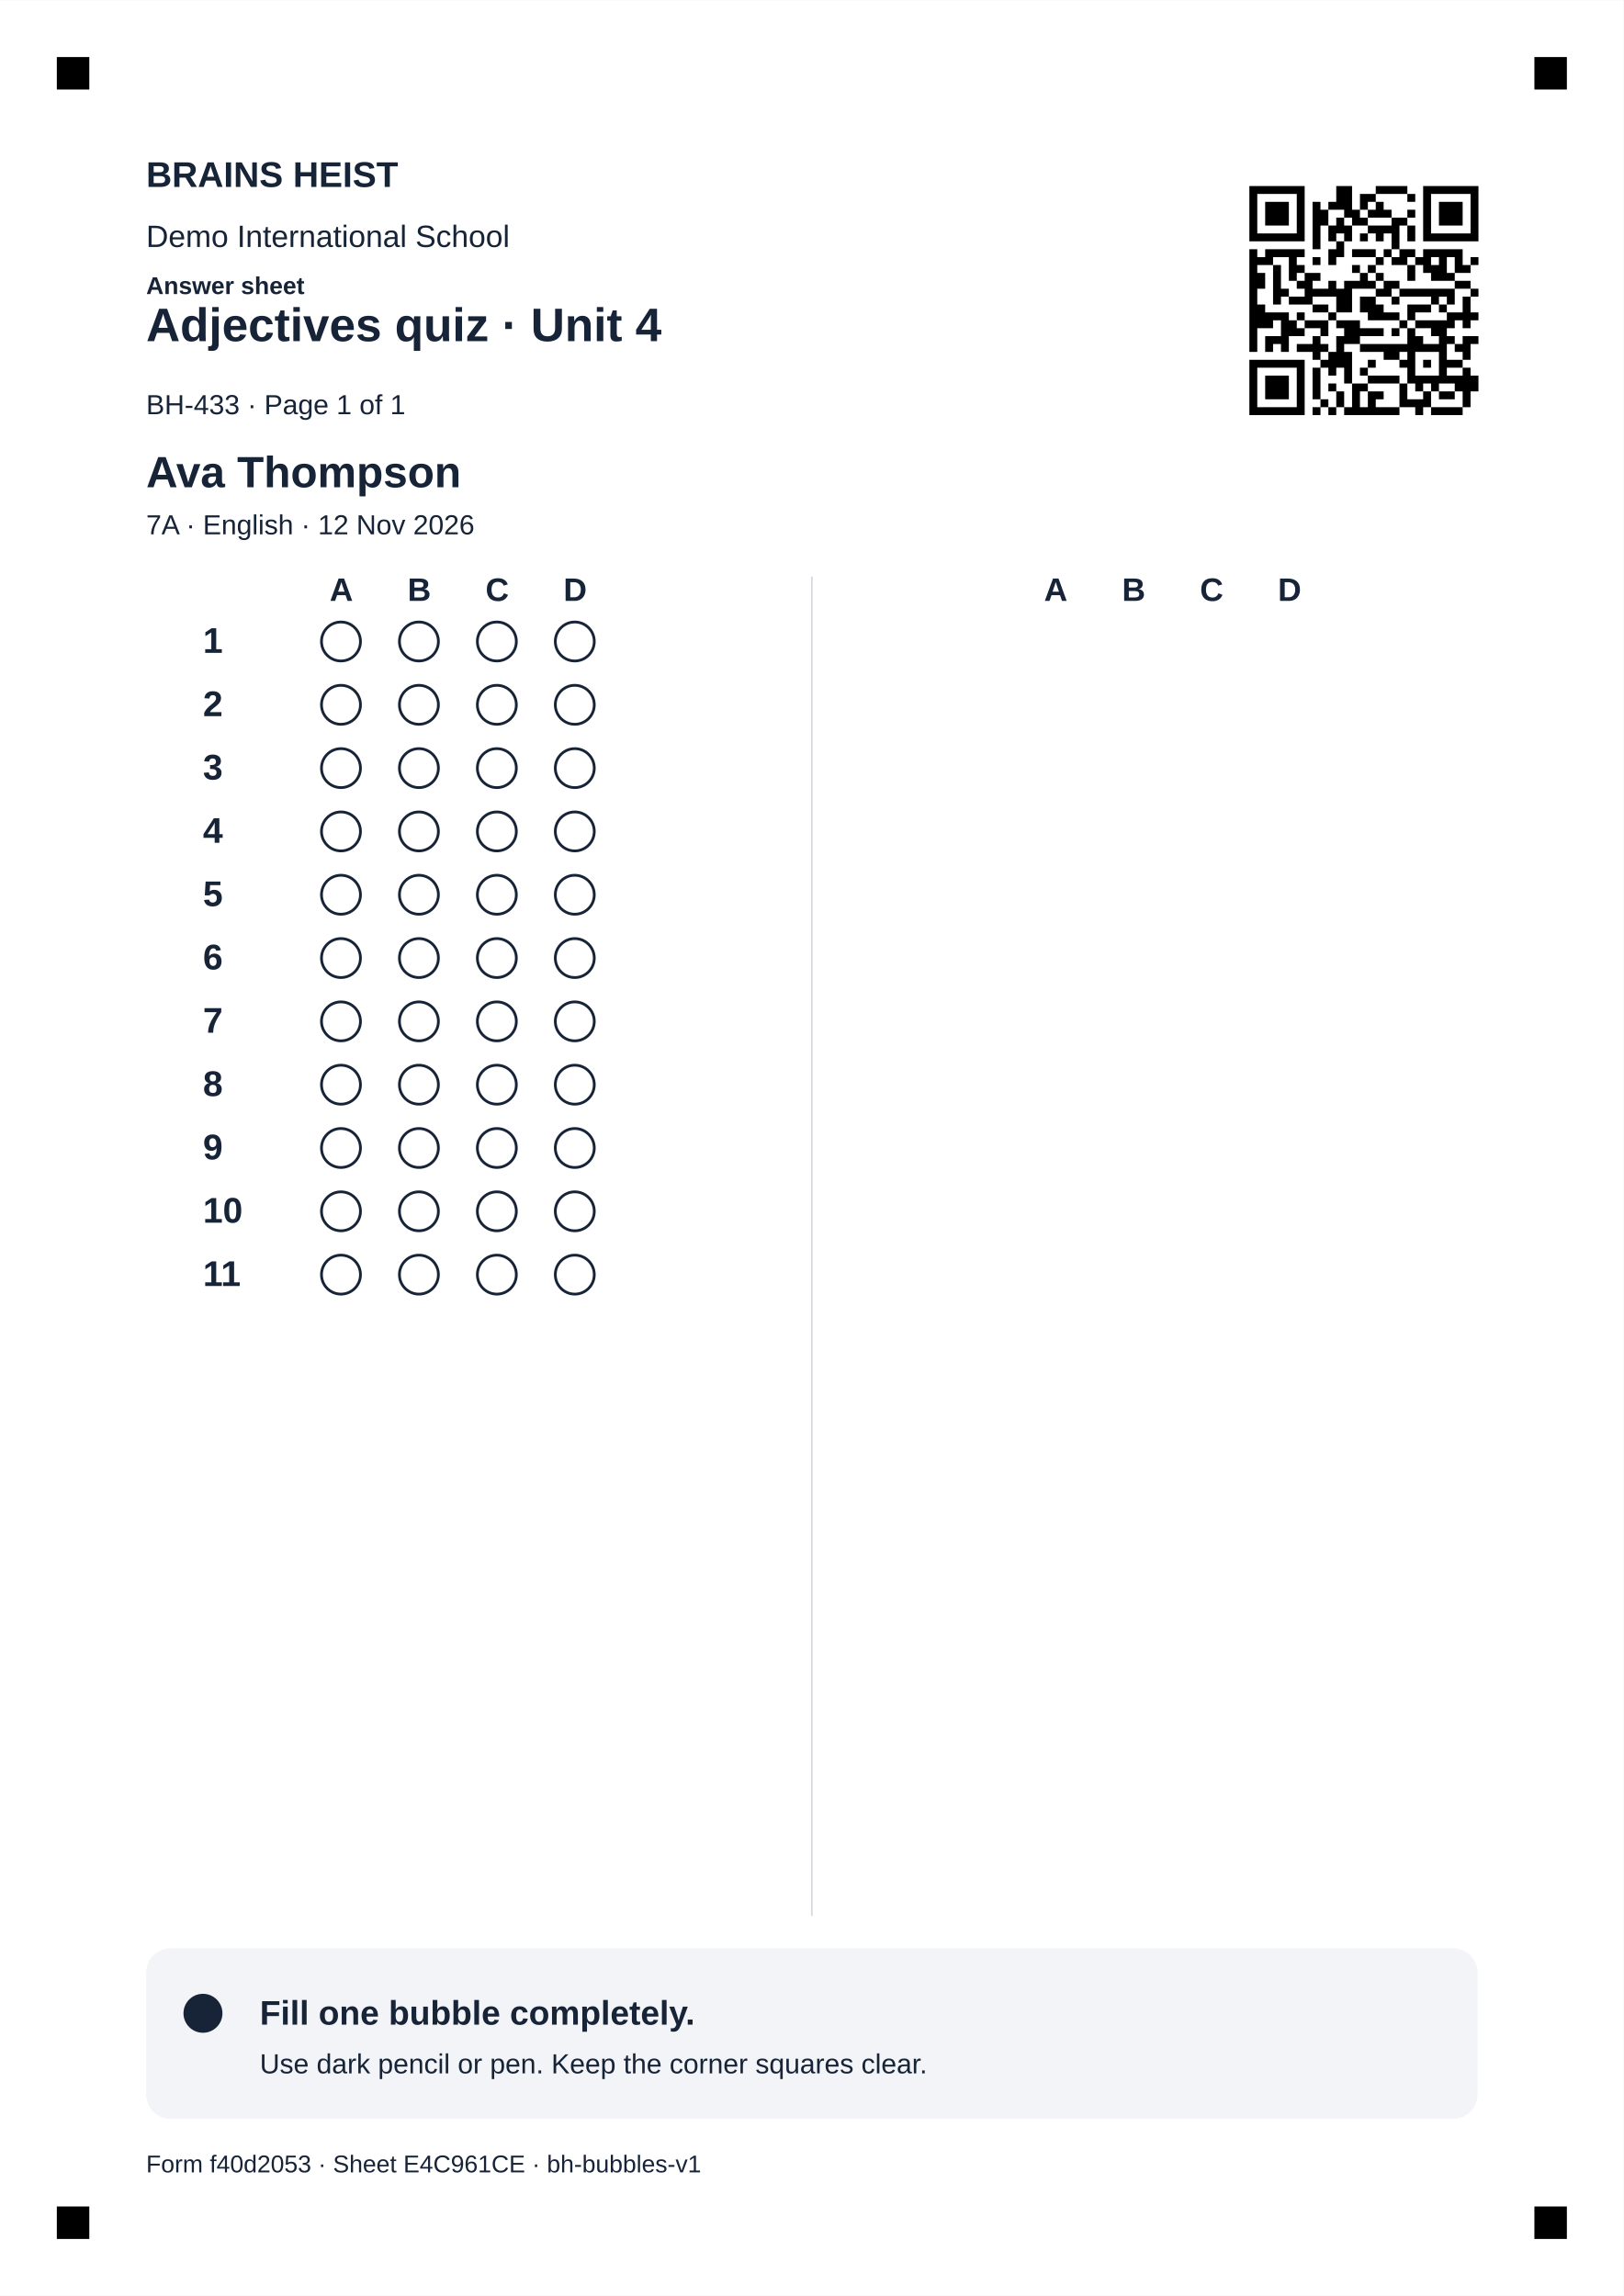
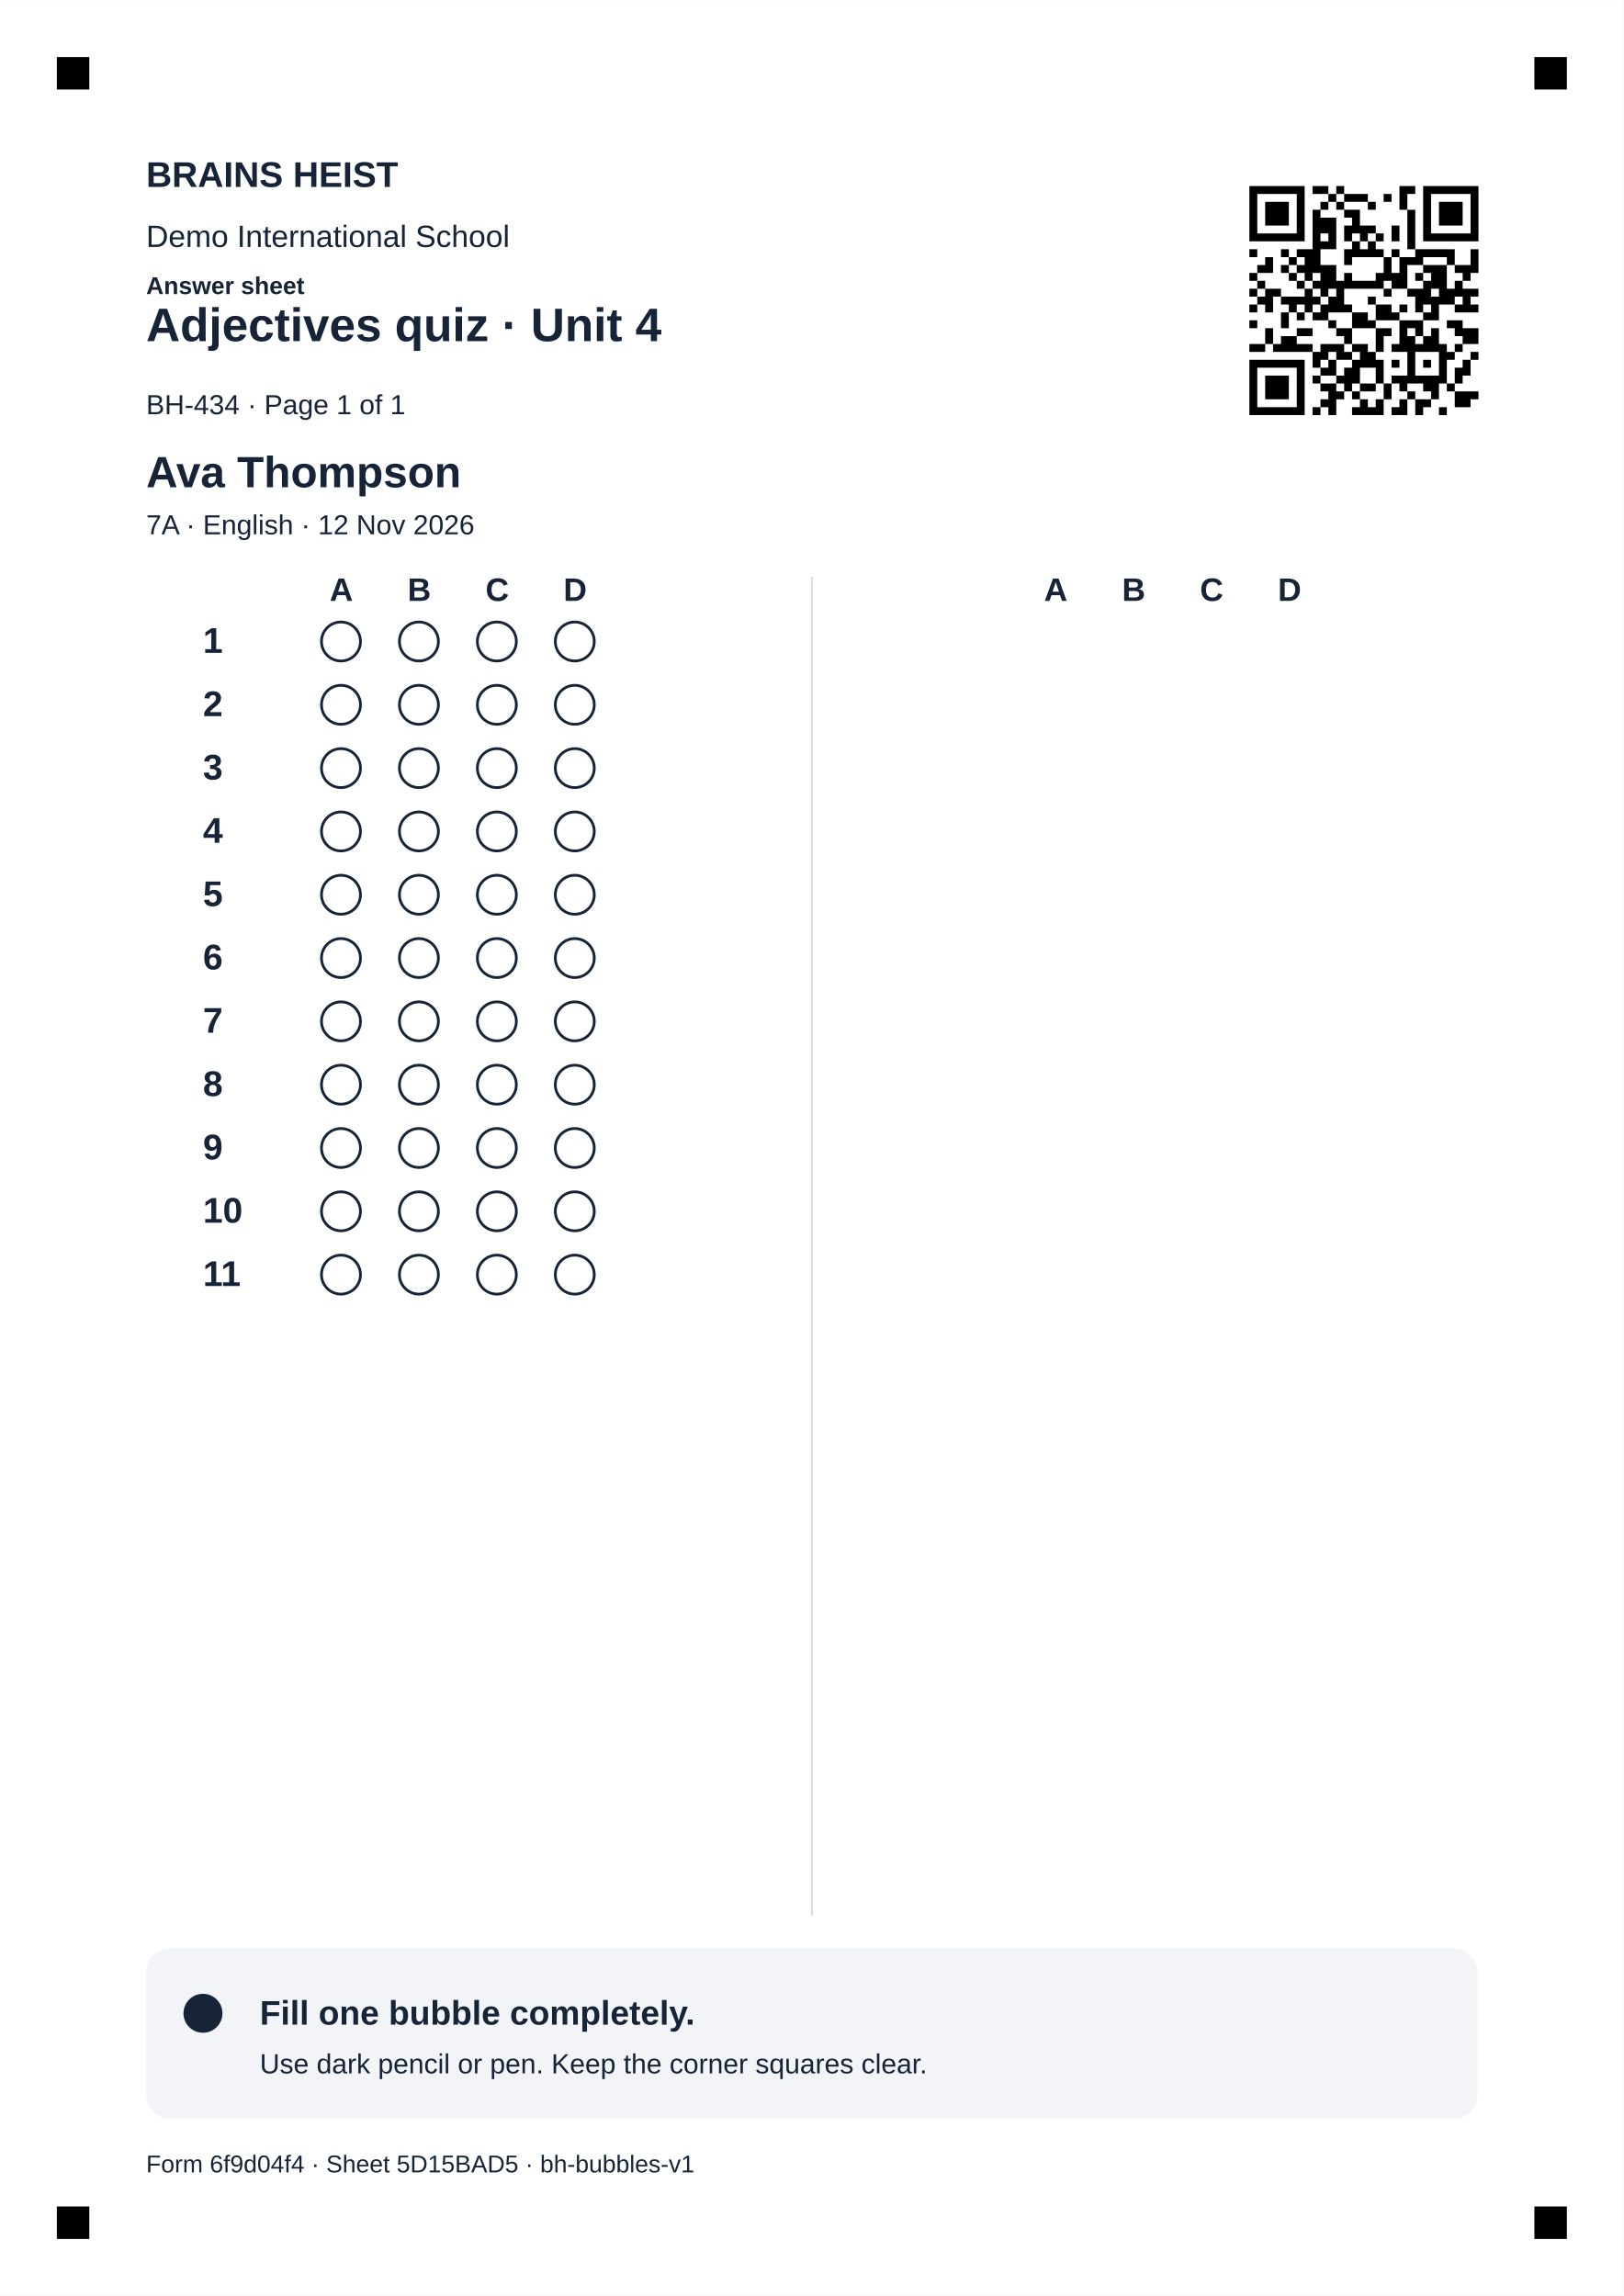
<svg xmlns="http://www.w3.org/2000/svg" viewBox="0 0 1000 1414" width="210mm" height="297mm" role="img" aria-label="Answer sheet for Ava Thompson" style="font-family:Arial,sans-serif;background:white">
  <rect width="1000" height="1414" fill="white" />
  <rect x="35" y="35" width="20" height="20" fill="black" />
  <rect x="945" y="35" width="20" height="20" fill="black" />
  <rect x="945" y="1359" width="20" height="20" fill="black" />
  <rect x="35" y="1359" width="20" height="20" fill="black" />
  <text x="90" y="115" font-size="22" font-weight="800" fill="#172438">BRAINS HEIST</text>
  <text x="90" y="152" font-size="19" font-weight="400" fill="#172438">Demo International School</text>
  <text x="90" y="181" font-size="15" font-weight="700" fill="#172438">Answer sheet</text>
  <text x="90" y="210" font-size="29" font-weight="700" fill="#172438">Adjectives quiz · Unit 4</text>
-   <text x="90" y="255" font-size="17" font-weight="400" fill="#172438">BH-433 · Page 1 of 1</text>
-   <path d="M769.459 114.459h4.865v4.865h-4.865zM774.324 114.459h4.865v4.865h-4.865zM779.189 114.459h4.865v4.865h-4.865zM784.054 114.459h4.865v4.865h-4.865zM788.919 114.459h4.865v4.865h-4.865zM793.784 114.459h4.865v4.865h-4.865zM798.649 114.459h4.865v4.865h-4.865zM822.973 114.459h4.865v4.865h-4.865zM827.838 114.459h4.865v4.865h-4.865zM847.297 114.459h4.865v4.865h-4.865zM852.162 114.459h4.865v4.865h-4.865zM857.027 114.459h4.865v4.865h-4.865zM861.892 114.459h4.865v4.865h-4.865zM876.486 114.459h4.865v4.865h-4.865zM881.351 114.459h4.865v4.865h-4.865zM886.216 114.459h4.865v4.865h-4.865zM891.081 114.459h4.865v4.865h-4.865zM895.946 114.459h4.865v4.865h-4.865zM900.811 114.459h4.865v4.865h-4.865zM905.676 114.459h4.865v4.865h-4.865zM769.459 119.324h4.865v4.865h-4.865zM798.649 119.324h4.865v4.865h-4.865zM822.973 119.324h4.865v4.865h-4.865zM827.838 119.324h4.865v4.865h-4.865zM837.568 119.324h4.865v4.865h-4.865zM842.432 119.324h4.865v4.865h-4.865zM866.757 119.324h4.865v4.865h-4.865zM876.486 119.324h4.865v4.865h-4.865zM905.676 119.324h4.865v4.865h-4.865zM769.459 124.189h4.865v4.865h-4.865zM779.189 124.189h4.865v4.865h-4.865zM784.054 124.189h4.865v4.865h-4.865zM788.919 124.189h4.865v4.865h-4.865zM798.649 124.189h4.865v4.865h-4.865zM808.378 124.189h4.865v4.865h-4.865zM818.108 124.189h4.865v4.865h-4.865zM822.973 124.189h4.865v4.865h-4.865zM827.838 124.189h4.865v4.865h-4.865zM837.568 124.189h4.865v4.865h-4.865zM847.297 124.189h4.865v4.865h-4.865zM876.486 124.189h4.865v4.865h-4.865zM886.216 124.189h4.865v4.865h-4.865zM891.081 124.189h4.865v4.865h-4.865zM895.946 124.189h4.865v4.865h-4.865zM905.676 124.189h4.865v4.865h-4.865zM769.459 129.054h4.865v4.865h-4.865zM779.189 129.054h4.865v4.865h-4.865zM784.054 129.054h4.865v4.865h-4.865zM788.919 129.054h4.865v4.865h-4.865zM798.649 129.054h4.865v4.865h-4.865zM808.378 129.054h4.865v4.865h-4.865zM813.243 129.054h4.865v4.865h-4.865zM827.838 129.054h4.865v4.865h-4.865zM832.703 129.054h4.865v4.865h-4.865zM842.432 129.054h4.865v4.865h-4.865zM847.297 129.054h4.865v4.865h-4.865zM852.162 129.054h4.865v4.865h-4.865zM866.757 129.054h4.865v4.865h-4.865zM876.486 129.054h4.865v4.865h-4.865zM886.216 129.054h4.865v4.865h-4.865zM891.081 129.054h4.865v4.865h-4.865zM895.946 129.054h4.865v4.865h-4.865zM905.676 129.054h4.865v4.865h-4.865zM769.459 133.919h4.865v4.865h-4.865zM779.189 133.919h4.865v4.865h-4.865zM784.054 133.919h4.865v4.865h-4.865zM788.919 133.919h4.865v4.865h-4.865zM798.649 133.919h4.865v4.865h-4.865zM808.378 133.919h4.865v4.865h-4.865zM813.243 133.919h4.865v4.865h-4.865zM822.973 133.919h4.865v4.865h-4.865zM832.703 133.919h4.865v4.865h-4.865zM837.568 133.919h4.865v4.865h-4.865zM857.027 133.919h4.865v4.865h-4.865zM861.892 133.919h4.865v4.865h-4.865zM876.486 133.919h4.865v4.865h-4.865zM886.216 133.919h4.865v4.865h-4.865zM891.081 133.919h4.865v4.865h-4.865zM895.946 133.919h4.865v4.865h-4.865zM905.676 133.919h4.865v4.865h-4.865zM769.459 138.784h4.865v4.865h-4.865zM798.649 138.784h4.865v4.865h-4.865zM808.378 138.784h4.865v4.865h-4.865zM818.108 138.784h4.865v4.865h-4.865zM822.973 138.784h4.865v4.865h-4.865zM827.838 138.784h4.865v4.865h-4.865zM842.432 138.784h4.865v4.865h-4.865zM847.297 138.784h4.865v4.865h-4.865zM852.162 138.784h4.865v4.865h-4.865zM857.027 138.784h4.865v4.865h-4.865zM866.757 138.784h4.865v4.865h-4.865zM876.486 138.784h4.865v4.865h-4.865zM905.676 138.784h4.865v4.865h-4.865zM769.459 143.649h4.865v4.865h-4.865zM774.324 143.649h4.865v4.865h-4.865zM779.189 143.649h4.865v4.865h-4.865zM784.054 143.649h4.865v4.865h-4.865zM788.919 143.649h4.865v4.865h-4.865zM793.784 143.649h4.865v4.865h-4.865zM798.649 143.649h4.865v4.865h-4.865zM808.378 143.649h4.865v4.865h-4.865zM818.108 143.649h4.865v4.865h-4.865zM827.838 143.649h4.865v4.865h-4.865zM837.568 143.649h4.865v4.865h-4.865zM847.297 143.649h4.865v4.865h-4.865zM857.027 143.649h4.865v4.865h-4.865zM866.757 143.649h4.865v4.865h-4.865zM876.486 143.649h4.865v4.865h-4.865zM881.351 143.649h4.865v4.865h-4.865zM886.216 143.649h4.865v4.865h-4.865zM891.081 143.649h4.865v4.865h-4.865zM895.946 143.649h4.865v4.865h-4.865zM900.811 143.649h4.865v4.865h-4.865zM905.676 143.649h4.865v4.865h-4.865zM808.378 148.514h4.865v4.865h-4.865zM822.973 148.514h4.865v4.865h-4.865zM857.027 148.514h4.865v4.865h-4.865zM769.459 153.378h4.865v4.865h-4.865zM779.189 153.378h4.865v4.865h-4.865zM784.054 153.378h4.865v4.865h-4.865zM788.919 153.378h4.865v4.865h-4.865zM793.784 153.378h4.865v4.865h-4.865zM798.649 153.378h4.865v4.865h-4.865zM818.108 153.378h4.865v4.865h-4.865zM822.973 153.378h4.865v4.865h-4.865zM832.703 153.378h4.865v4.865h-4.865zM837.568 153.378h4.865v4.865h-4.865zM842.432 153.378h4.865v4.865h-4.865zM852.162 153.378h4.865v4.865h-4.865zM861.892 153.378h4.865v4.865h-4.865zM866.757 153.378h4.865v4.865h-4.865zM876.486 153.378h4.865v4.865h-4.865zM881.351 153.378h4.865v4.865h-4.865zM886.216 153.378h4.865v4.865h-4.865zM891.081 153.378h4.865v4.865h-4.865zM895.946 153.378h4.865v4.865h-4.865zM769.459 158.243h4.865v4.865h-4.865zM774.324 158.243h4.865v4.865h-4.865zM779.189 158.243h4.865v4.865h-4.865zM793.784 158.243h4.865v4.865h-4.865zM808.378 158.243h4.865v4.865h-4.865zM818.108 158.243h4.865v4.865h-4.865zM847.297 158.243h4.865v4.865h-4.865zM857.027 158.243h4.865v4.865h-4.865zM861.892 158.243h4.865v4.865h-4.865zM871.622 158.243h4.865v4.865h-4.865zM876.486 158.243h4.865v4.865h-4.865zM886.216 158.243h4.865v4.865h-4.865zM895.946 158.243h4.865v4.865h-4.865zM905.676 158.243h4.865v4.865h-4.865zM769.459 163.108h4.865v4.865h-4.865zM784.054 163.108h4.865v4.865h-4.865zM793.784 163.108h4.865v4.865h-4.865zM798.649 163.108h4.865v4.865h-4.865zM832.703 163.108h4.865v4.865h-4.865zM842.432 163.108h4.865v4.865h-4.865zM866.757 163.108h4.865v4.865h-4.865zM876.486 163.108h4.865v4.865h-4.865zM881.351 163.108h4.865v4.865h-4.865zM886.216 163.108h4.865v4.865h-4.865zM895.946 163.108h4.865v4.865h-4.865zM900.811 163.108h4.865v4.865h-4.865zM769.459 167.973h4.865v4.865h-4.865zM774.324 167.973h4.865v4.865h-4.865zM784.054 167.973h4.865v4.865h-4.865zM793.784 167.973h4.865v4.865h-4.865zM803.514 167.973h4.865v4.865h-4.865zM808.378 167.973h4.865v4.865h-4.865zM837.568 167.973h4.865v4.865h-4.865zM847.297 167.973h4.865v4.865h-4.865zM866.757 167.973h4.865v4.865h-4.865zM881.351 167.973h4.865v4.865h-4.865zM886.216 167.973h4.865v4.865h-4.865zM891.081 167.973h4.865v4.865h-4.865zM769.459 172.838h4.865v4.865h-4.865zM774.324 172.838h4.865v4.865h-4.865zM784.054 172.838h4.865v4.865h-4.865zM798.649 172.838h4.865v4.865h-4.865zM803.514 172.838h4.865v4.865h-4.865zM818.108 172.838h4.865v4.865h-4.865zM827.838 172.838h4.865v4.865h-4.865zM832.703 172.838h4.865v4.865h-4.865zM837.568 172.838h4.865v4.865h-4.865zM842.432 172.838h4.865v4.865h-4.865zM852.162 172.838h4.865v4.865h-4.865zM857.027 172.838h4.865v4.865h-4.865zM895.946 172.838h4.865v4.865h-4.865zM900.811 172.838h4.865v4.865h-4.865zM769.459 177.703h4.865v4.865h-4.865zM784.054 177.703h4.865v4.865h-4.865zM788.919 177.703h4.865v4.865h-4.865zM803.514 177.703h4.865v4.865h-4.865zM808.378 177.703h4.865v4.865h-4.865zM813.243 177.703h4.865v4.865h-4.865zM818.108 177.703h4.865v4.865h-4.865zM822.973 177.703h4.865v4.865h-4.865zM827.838 177.703h4.865v4.865h-4.865zM847.297 177.703h4.865v4.865h-4.865zM852.162 177.703h4.865v4.865h-4.865zM861.892 177.703h4.865v4.865h-4.865zM866.757 177.703h4.865v4.865h-4.865zM871.622 177.703h4.865v4.865h-4.865zM876.486 177.703h4.865v4.865h-4.865zM881.351 177.703h4.865v4.865h-4.865zM886.216 177.703h4.865v4.865h-4.865zM891.081 177.703h4.865v4.865h-4.865zM905.676 177.703h4.865v4.865h-4.865zM769.459 182.568h4.865v4.865h-4.865zM784.054 182.568h4.865v4.865h-4.865zM793.784 182.568h4.865v4.865h-4.865zM798.649 182.568h4.865v4.865h-4.865zM803.514 182.568h4.865v4.865h-4.865zM822.973 182.568h4.865v4.865h-4.865zM827.838 182.568h4.865v4.865h-4.865zM837.568 182.568h4.865v4.865h-4.865zM842.432 182.568h4.865v4.865h-4.865zM857.027 182.568h4.865v4.865h-4.865zM881.351 182.568h4.865v4.865h-4.865zM891.081 182.568h4.865v4.865h-4.865zM900.811 182.568h4.865v4.865h-4.865zM769.459 187.432h4.865v4.865h-4.865zM774.324 187.432h4.865v4.865h-4.865zM808.378 187.432h4.865v4.865h-4.865zM813.243 187.432h4.865v4.865h-4.865zM822.973 187.432h4.865v4.865h-4.865zM827.838 187.432h4.865v4.865h-4.865zM837.568 187.432h4.865v4.865h-4.865zM842.432 187.432h4.865v4.865h-4.865zM847.297 187.432h4.865v4.865h-4.865zM866.757 187.432h4.865v4.865h-4.865zM871.622 187.432h4.865v4.865h-4.865zM876.486 187.432h4.865v4.865h-4.865zM886.216 187.432h4.865v4.865h-4.865zM900.811 187.432h4.865v4.865h-4.865zM769.459 192.297h4.865v4.865h-4.865zM774.324 192.297h4.865v4.865h-4.865zM779.189 192.297h4.865v4.865h-4.865zM784.054 192.297h4.865v4.865h-4.865zM788.919 192.297h4.865v4.865h-4.865zM798.649 192.297h4.865v4.865h-4.865zM818.108 192.297h4.865v4.865h-4.865zM842.432 192.297h4.865v4.865h-4.865zM847.297 192.297h4.865v4.865h-4.865zM852.162 192.297h4.865v4.865h-4.865zM857.027 192.297h4.865v4.865h-4.865zM866.757 192.297h4.865v4.865h-4.865zM891.081 192.297h4.865v4.865h-4.865zM895.946 192.297h4.865v4.865h-4.865zM900.811 192.297h4.865v4.865h-4.865zM905.676 192.297h4.865v4.865h-4.865zM769.459 197.162h4.865v4.865h-4.865zM774.324 197.162h4.865v4.865h-4.865zM779.189 197.162h4.865v4.865h-4.865zM788.919 197.162h4.865v4.865h-4.865zM793.784 197.162h4.865v4.865h-4.865zM803.514 197.162h4.865v4.865h-4.865zM808.378 197.162h4.865v4.865h-4.865zM813.243 197.162h4.865v4.865h-4.865zM822.973 197.162h4.865v4.865h-4.865zM827.838 197.162h4.865v4.865h-4.865zM832.703 197.162h4.865v4.865h-4.865zM861.892 197.162h4.865v4.865h-4.865zM871.622 197.162h4.865v4.865h-4.865zM876.486 197.162h4.865v4.865h-4.865zM881.351 197.162h4.865v4.865h-4.865zM886.216 197.162h4.865v4.865h-4.865zM891.081 197.162h4.865v4.865h-4.865zM900.811 197.162h4.865v4.865h-4.865zM769.459 202.027h4.865v4.865h-4.865zM788.919 202.027h4.865v4.865h-4.865zM793.784 202.027h4.865v4.865h-4.865zM798.649 202.027h4.865v4.865h-4.865zM813.243 202.027h4.865v4.865h-4.865zM827.838 202.027h4.865v4.865h-4.865zM832.703 202.027h4.865v4.865h-4.865zM837.568 202.027h4.865v4.865h-4.865zM842.432 202.027h4.865v4.865h-4.865zM847.297 202.027h4.865v4.865h-4.865zM857.027 202.027h4.865v4.865h-4.865zM866.757 202.027h4.865v4.865h-4.865zM881.351 202.027h4.865v4.865h-4.865zM886.216 202.027h4.865v4.865h-4.865zM769.459 206.892h4.865v4.865h-4.865zM779.189 206.892h4.865v4.865h-4.865zM784.054 206.892h4.865v4.865h-4.865zM788.919 206.892h4.865v4.865h-4.865zM808.378 206.892h4.865v4.865h-4.865zM822.973 206.892h4.865v4.865h-4.865zM827.838 206.892h4.865v4.865h-4.865zM832.703 206.892h4.865v4.865h-4.865zM866.757 206.892h4.865v4.865h-4.865zM871.622 206.892h4.865v4.865h-4.865zM886.216 206.892h4.865v4.865h-4.865zM891.081 206.892h4.865v4.865h-4.865zM900.811 206.892h4.865v4.865h-4.865zM905.676 206.892h4.865v4.865h-4.865zM769.459 211.757h4.865v4.865h-4.865zM779.189 211.757h4.865v4.865h-4.865zM788.919 211.757h4.865v4.865h-4.865zM798.649 211.757h4.865v4.865h-4.865zM803.514 211.757h4.865v4.865h-4.865zM808.378 211.757h4.865v4.865h-4.865zM813.243 211.757h4.865v4.865h-4.865zM822.973 211.757h4.865v4.865h-4.865zM837.568 211.757h4.865v4.865h-4.865zM842.432 211.757h4.865v4.865h-4.865zM847.297 211.757h4.865v4.865h-4.865zM852.162 211.757h4.865v4.865h-4.865zM857.027 211.757h4.865v4.865h-4.865zM861.892 211.757h4.865v4.865h-4.865zM866.757 211.757h4.865v4.865h-4.865zM871.622 211.757h4.865v4.865h-4.865zM876.486 211.757h4.865v4.865h-4.865zM881.351 211.757h4.865v4.865h-4.865zM886.216 211.757h4.865v4.865h-4.865zM895.946 211.757h4.865v4.865h-4.865zM900.811 211.757h4.865v4.865h-4.865zM808.378 216.622h4.865v4.865h-4.865zM818.108 216.622h4.865v4.865h-4.865zM822.973 216.622h4.865v4.865h-4.865zM827.838 216.622h4.865v4.865h-4.865zM852.162 216.622h4.865v4.865h-4.865zM857.027 216.622h4.865v4.865h-4.865zM866.757 216.622h4.865v4.865h-4.865zM886.216 216.622h4.865v4.865h-4.865zM900.811 216.622h4.865v4.865h-4.865zM769.459 221.486h4.865v4.865h-4.865zM774.324 221.486h4.865v4.865h-4.865zM779.189 221.486h4.865v4.865h-4.865zM784.054 221.486h4.865v4.865h-4.865zM788.919 221.486h4.865v4.865h-4.865zM793.784 221.486h4.865v4.865h-4.865zM798.649 221.486h4.865v4.865h-4.865zM813.243 221.486h4.865v4.865h-4.865zM818.108 221.486h4.865v4.865h-4.865zM822.973 221.486h4.865v4.865h-4.865zM827.838 221.486h4.865v4.865h-4.865zM842.432 221.486h4.865v4.865h-4.865zM861.892 221.486h4.865v4.865h-4.865zM866.757 221.486h4.865v4.865h-4.865zM876.486 221.486h4.865v4.865h-4.865zM886.216 221.486h4.865v4.865h-4.865zM891.081 221.486h4.865v4.865h-4.865zM895.946 221.486h4.865v4.865h-4.865zM769.459 226.351h4.865v4.865h-4.865zM798.649 226.351h4.865v4.865h-4.865zM808.378 226.351h4.865v4.865h-4.865zM818.108 226.351h4.865v4.865h-4.865zM827.838 226.351h4.865v4.865h-4.865zM837.568 226.351h4.865v4.865h-4.865zM866.757 226.351h4.865v4.865h-4.865zM886.216 226.351h4.865v4.865h-4.865zM900.811 226.351h4.865v4.865h-4.865zM769.459 231.216h4.865v4.865h-4.865zM779.189 231.216h4.865v4.865h-4.865zM784.054 231.216h4.865v4.865h-4.865zM788.919 231.216h4.865v4.865h-4.865zM798.649 231.216h4.865v4.865h-4.865zM808.378 231.216h4.865v4.865h-4.865zM827.838 231.216h4.865v4.865h-4.865zM842.432 231.216h4.865v4.865h-4.865zM847.297 231.216h4.865v4.865h-4.865zM852.162 231.216h4.865v4.865h-4.865zM857.027 231.216h4.865v4.865h-4.865zM866.757 231.216h4.865v4.865h-4.865zM871.622 231.216h4.865v4.865h-4.865zM876.486 231.216h4.865v4.865h-4.865zM881.351 231.216h4.865v4.865h-4.865zM886.216 231.216h4.865v4.865h-4.865zM891.081 231.216h4.865v4.865h-4.865zM895.946 231.216h4.865v4.865h-4.865zM900.811 231.216h4.865v4.865h-4.865zM905.676 231.216h4.865v4.865h-4.865zM769.459 236.081h4.865v4.865h-4.865zM779.189 236.081h4.865v4.865h-4.865zM784.054 236.081h4.865v4.865h-4.865zM788.919 236.081h4.865v4.865h-4.865zM798.649 236.081h4.865v4.865h-4.865zM808.378 236.081h4.865v4.865h-4.865zM818.108 236.081h4.865v4.865h-4.865zM832.703 236.081h4.865v4.865h-4.865zM837.568 236.081h4.865v4.865h-4.865zM861.892 236.081h4.865v4.865h-4.865zM871.622 236.081h4.865v4.865h-4.865zM881.351 236.081h4.865v4.865h-4.865zM895.946 236.081h4.865v4.865h-4.865zM900.811 236.081h4.865v4.865h-4.865zM905.676 236.081h4.865v4.865h-4.865zM769.459 240.946h4.865v4.865h-4.865zM779.189 240.946h4.865v4.865h-4.865zM784.054 240.946h4.865v4.865h-4.865zM788.919 240.946h4.865v4.865h-4.865zM798.649 240.946h4.865v4.865h-4.865zM808.378 240.946h4.865v4.865h-4.865zM822.973 240.946h4.865v4.865h-4.865zM832.703 240.946h4.865v4.865h-4.865zM842.432 240.946h4.865v4.865h-4.865zM847.297 240.946h4.865v4.865h-4.865zM861.892 240.946h4.865v4.865h-4.865zM876.486 240.946h4.865v4.865h-4.865zM886.216 240.946h4.865v4.865h-4.865zM891.081 240.946h4.865v4.865h-4.865zM900.811 240.946h4.865v4.865h-4.865zM769.459 245.811h4.865v4.865h-4.865zM798.649 245.811h4.865v4.865h-4.865zM813.243 245.811h4.865v4.865h-4.865zM822.973 245.811h4.865v4.865h-4.865zM832.703 245.811h4.865v4.865h-4.865zM842.432 245.811h4.865v4.865h-4.865zM861.892 245.811h4.865v4.865h-4.865zM866.757 245.811h4.865v4.865h-4.865zM871.622 245.811h4.865v4.865h-4.865zM876.486 245.811h4.865v4.865h-4.865zM900.811 245.811h4.865v4.865h-4.865zM769.459 250.676h4.865v4.865h-4.865zM774.324 250.676h4.865v4.865h-4.865zM779.189 250.676h4.865v4.865h-4.865zM784.054 250.676h4.865v4.865h-4.865zM788.919 250.676h4.865v4.865h-4.865zM793.784 250.676h4.865v4.865h-4.865zM798.649 250.676h4.865v4.865h-4.865zM808.378 250.676h4.865v4.865h-4.865zM818.108 250.676h4.865v4.865h-4.865zM827.838 250.676h4.865v4.865h-4.865zM832.703 250.676h4.865v4.865h-4.865zM837.568 250.676h4.865v4.865h-4.865zM842.432 250.676h4.865v4.865h-4.865zM847.297 250.676h4.865v4.865h-4.865zM852.162 250.676h4.865v4.865h-4.865zM857.027 250.676h4.865v4.865h-4.865zM871.622 250.676h4.865v4.865h-4.865zM881.351 250.676h4.865v4.865h-4.865zM886.216 250.676h4.865v4.865h-4.865zM891.081 250.676h4.865v4.865h-4.865zM895.946 250.676h4.865v4.865h-4.865z" fill="black" />
+   <text x="90" y="255" font-size="17" font-weight="400" fill="#172438">BH-434 · Page 1 of 1</text>
+   <path d="M769.459 114.459h4.865v4.865h-4.865zM774.324 114.459h4.865v4.865h-4.865zM779.189 114.459h4.865v4.865h-4.865zM784.054 114.459h4.865v4.865h-4.865zM788.919 114.459h4.865v4.865h-4.865zM793.784 114.459h4.865v4.865h-4.865zM798.649 114.459h4.865v4.865h-4.865zM808.378 114.459h4.865v4.865h-4.865zM813.243 114.459h4.865v4.865h-4.865zM822.973 114.459h4.865v4.865h-4.865zM861.892 114.459h4.865v4.865h-4.865zM866.757 114.459h4.865v4.865h-4.865zM876.486 114.459h4.865v4.865h-4.865zM881.351 114.459h4.865v4.865h-4.865zM886.216 114.459h4.865v4.865h-4.865zM891.081 114.459h4.865v4.865h-4.865zM895.946 114.459h4.865v4.865h-4.865zM900.811 114.459h4.865v4.865h-4.865zM905.676 114.459h4.865v4.865h-4.865zM769.459 119.324h4.865v4.865h-4.865zM798.649 119.324h4.865v4.865h-4.865zM818.108 119.324h4.865v4.865h-4.865zM827.838 119.324h4.865v4.865h-4.865zM832.703 119.324h4.865v4.865h-4.865zM837.568 119.324h4.865v4.865h-4.865zM852.162 119.324h4.865v4.865h-4.865zM861.892 119.324h4.865v4.865h-4.865zM876.486 119.324h4.865v4.865h-4.865zM905.676 119.324h4.865v4.865h-4.865zM769.459 124.189h4.865v4.865h-4.865zM779.189 124.189h4.865v4.865h-4.865zM784.054 124.189h4.865v4.865h-4.865zM788.919 124.189h4.865v4.865h-4.865zM798.649 124.189h4.865v4.865h-4.865zM813.243 124.189h4.865v4.865h-4.865zM822.973 124.189h4.865v4.865h-4.865zM842.432 124.189h4.865v4.865h-4.865zM861.892 124.189h4.865v4.865h-4.865zM876.486 124.189h4.865v4.865h-4.865zM886.216 124.189h4.865v4.865h-4.865zM891.081 124.189h4.865v4.865h-4.865zM895.946 124.189h4.865v4.865h-4.865zM905.676 124.189h4.865v4.865h-4.865zM769.459 129.054h4.865v4.865h-4.865zM779.189 129.054h4.865v4.865h-4.865zM784.054 129.054h4.865v4.865h-4.865zM788.919 129.054h4.865v4.865h-4.865zM798.649 129.054h4.865v4.865h-4.865zM808.378 129.054h4.865v4.865h-4.865zM827.838 129.054h4.865v4.865h-4.865zM832.703 129.054h4.865v4.865h-4.865zM866.757 129.054h4.865v4.865h-4.865zM876.486 129.054h4.865v4.865h-4.865zM886.216 129.054h4.865v4.865h-4.865zM891.081 129.054h4.865v4.865h-4.865zM895.946 129.054h4.865v4.865h-4.865zM905.676 129.054h4.865v4.865h-4.865zM769.459 133.919h4.865v4.865h-4.865zM779.189 133.919h4.865v4.865h-4.865zM784.054 133.919h4.865v4.865h-4.865zM788.919 133.919h4.865v4.865h-4.865zM798.649 133.919h4.865v4.865h-4.865zM808.378 133.919h4.865v4.865h-4.865zM813.243 133.919h4.865v4.865h-4.865zM818.108 133.919h4.865v4.865h-4.865zM832.703 133.919h4.865v4.865h-4.865zM866.757 133.919h4.865v4.865h-4.865zM876.486 133.919h4.865v4.865h-4.865zM886.216 133.919h4.865v4.865h-4.865zM891.081 133.919h4.865v4.865h-4.865zM895.946 133.919h4.865v4.865h-4.865zM905.676 133.919h4.865v4.865h-4.865zM769.459 138.784h4.865v4.865h-4.865zM798.649 138.784h4.865v4.865h-4.865zM808.378 138.784h4.865v4.865h-4.865zM813.243 138.784h4.865v4.865h-4.865zM818.108 138.784h4.865v4.865h-4.865zM827.838 138.784h4.865v4.865h-4.865zM832.703 138.784h4.865v4.865h-4.865zM837.568 138.784h4.865v4.865h-4.865zM842.432 138.784h4.865v4.865h-4.865zM857.027 138.784h4.865v4.865h-4.865zM866.757 138.784h4.865v4.865h-4.865zM876.486 138.784h4.865v4.865h-4.865zM905.676 138.784h4.865v4.865h-4.865zM769.459 143.649h4.865v4.865h-4.865zM774.324 143.649h4.865v4.865h-4.865zM779.189 143.649h4.865v4.865h-4.865zM784.054 143.649h4.865v4.865h-4.865zM788.919 143.649h4.865v4.865h-4.865zM793.784 143.649h4.865v4.865h-4.865zM798.649 143.649h4.865v4.865h-4.865zM808.378 143.649h4.865v4.865h-4.865zM818.108 143.649h4.865v4.865h-4.865zM827.838 143.649h4.865v4.865h-4.865zM837.568 143.649h4.865v4.865h-4.865zM847.297 143.649h4.865v4.865h-4.865zM857.027 143.649h4.865v4.865h-4.865zM866.757 143.649h4.865v4.865h-4.865zM876.486 143.649h4.865v4.865h-4.865zM881.351 143.649h4.865v4.865h-4.865zM886.216 143.649h4.865v4.865h-4.865zM891.081 143.649h4.865v4.865h-4.865zM895.946 143.649h4.865v4.865h-4.865zM900.811 143.649h4.865v4.865h-4.865zM905.676 143.649h4.865v4.865h-4.865zM808.378 148.514h4.865v4.865h-4.865zM813.243 148.514h4.865v4.865h-4.865zM818.108 148.514h4.865v4.865h-4.865zM832.703 148.514h4.865v4.865h-4.865zM842.432 148.514h4.865v4.865h-4.865zM866.757 148.514h4.865v4.865h-4.865zM769.459 153.378h4.865v4.865h-4.865zM788.919 153.378h4.865v4.865h-4.865zM798.649 153.378h4.865v4.865h-4.865zM803.514 153.378h4.865v4.865h-4.865zM808.378 153.378h4.865v4.865h-4.865zM827.838 153.378h4.865v4.865h-4.865zM832.703 153.378h4.865v4.865h-4.865zM837.568 153.378h4.865v4.865h-4.865zM842.432 153.378h4.865v4.865h-4.865zM847.297 153.378h4.865v4.865h-4.865zM857.027 153.378h4.865v4.865h-4.865zM871.622 153.378h4.865v4.865h-4.865zM876.486 153.378h4.865v4.865h-4.865zM881.351 153.378h4.865v4.865h-4.865zM886.216 153.378h4.865v4.865h-4.865zM891.081 153.378h4.865v4.865h-4.865zM905.676 153.378h4.865v4.865h-4.865zM779.189 158.243h4.865v4.865h-4.865zM793.784 158.243h4.865v4.865h-4.865zM803.514 158.243h4.865v4.865h-4.865zM808.378 158.243h4.865v4.865h-4.865zM827.838 158.243h4.865v4.865h-4.865zM852.162 158.243h4.865v4.865h-4.865zM861.892 158.243h4.865v4.865h-4.865zM866.757 158.243h4.865v4.865h-4.865zM871.622 158.243h4.865v4.865h-4.865zM891.081 158.243h4.865v4.865h-4.865zM905.676 158.243h4.865v4.865h-4.865zM774.324 163.108h4.865v4.865h-4.865zM779.189 163.108h4.865v4.865h-4.865zM788.919 163.108h4.865v4.865h-4.865zM798.649 163.108h4.865v4.865h-4.865zM803.514 163.108h4.865v4.865h-4.865zM808.378 163.108h4.865v4.865h-4.865zM813.243 163.108h4.865v4.865h-4.865zM818.108 163.108h4.865v4.865h-4.865zM852.162 163.108h4.865v4.865h-4.865zM861.892 163.108h4.865v4.865h-4.865zM876.486 163.108h4.865v4.865h-4.865zM881.351 163.108h4.865v4.865h-4.865zM886.216 163.108h4.865v4.865h-4.865zM895.946 163.108h4.865v4.865h-4.865zM900.811 163.108h4.865v4.865h-4.865zM905.676 163.108h4.865v4.865h-4.865zM769.459 167.973h4.865v4.865h-4.865zM793.784 167.973h4.865v4.865h-4.865zM803.514 167.973h4.865v4.865h-4.865zM813.243 167.973h4.865v4.865h-4.865zM818.108 167.973h4.865v4.865h-4.865zM827.838 167.973h4.865v4.865h-4.865zM847.297 167.973h4.865v4.865h-4.865zM852.162 167.973h4.865v4.865h-4.865zM857.027 167.973h4.865v4.865h-4.865zM861.892 167.973h4.865v4.865h-4.865zM871.622 167.973h4.865v4.865h-4.865zM881.351 167.973h4.865v4.865h-4.865zM886.216 167.973h4.865v4.865h-4.865zM900.811 167.973h4.865v4.865h-4.865zM774.324 172.838h4.865v4.865h-4.865zM798.649 172.838h4.865v4.865h-4.865zM808.378 172.838h4.865v4.865h-4.865zM813.243 172.838h4.865v4.865h-4.865zM818.108 172.838h4.865v4.865h-4.865zM822.973 172.838h4.865v4.865h-4.865zM827.838 172.838h4.865v4.865h-4.865zM832.703 172.838h4.865v4.865h-4.865zM837.568 172.838h4.865v4.865h-4.865zM842.432 172.838h4.865v4.865h-4.865zM847.297 172.838h4.865v4.865h-4.865zM857.027 172.838h4.865v4.865h-4.865zM861.892 172.838h4.865v4.865h-4.865zM876.486 172.838h4.865v4.865h-4.865zM881.351 172.838h4.865v4.865h-4.865zM886.216 172.838h4.865v4.865h-4.865zM895.946 172.838h4.865v4.865h-4.865zM769.459 177.703h4.865v4.865h-4.865zM779.189 177.703h4.865v4.865h-4.865zM784.054 177.703h4.865v4.865h-4.865zM803.514 177.703h4.865v4.865h-4.865zM813.243 177.703h4.865v4.865h-4.865zM822.973 177.703h4.865v4.865h-4.865zM852.162 177.703h4.865v4.865h-4.865zM866.757 177.703h4.865v4.865h-4.865zM871.622 177.703h4.865v4.865h-4.865zM876.486 177.703h4.865v4.865h-4.865zM886.216 177.703h4.865v4.865h-4.865zM891.081 177.703h4.865v4.865h-4.865zM895.946 177.703h4.865v4.865h-4.865zM900.811 177.703h4.865v4.865h-4.865zM905.676 177.703h4.865v4.865h-4.865zM774.324 182.568h4.865v4.865h-4.865zM779.189 182.568h4.865v4.865h-4.865zM788.919 182.568h4.865v4.865h-4.865zM793.784 182.568h4.865v4.865h-4.865zM798.649 182.568h4.865v4.865h-4.865zM803.514 182.568h4.865v4.865h-4.865zM808.378 182.568h4.865v4.865h-4.865zM818.108 182.568h4.865v4.865h-4.865zM822.973 182.568h4.865v4.865h-4.865zM842.432 182.568h4.865v4.865h-4.865zM871.622 182.568h4.865v4.865h-4.865zM876.486 182.568h4.865v4.865h-4.865zM881.351 182.568h4.865v4.865h-4.865zM886.216 182.568h4.865v4.865h-4.865zM891.081 182.568h4.865v4.865h-4.865zM900.811 182.568h4.865v4.865h-4.865zM769.459 187.432h4.865v4.865h-4.865zM779.189 187.432h4.865v4.865h-4.865zM793.784 187.432h4.865v4.865h-4.865zM803.514 187.432h4.865v4.865h-4.865zM813.243 187.432h4.865v4.865h-4.865zM818.108 187.432h4.865v4.865h-4.865zM822.973 187.432h4.865v4.865h-4.865zM827.838 187.432h4.865v4.865h-4.865zM847.297 187.432h4.865v4.865h-4.865zM852.162 187.432h4.865v4.865h-4.865zM861.892 187.432h4.865v4.865h-4.865zM871.622 187.432h4.865v4.865h-4.865zM881.351 187.432h4.865v4.865h-4.865zM895.946 187.432h4.865v4.865h-4.865zM900.811 187.432h4.865v4.865h-4.865zM905.676 187.432h4.865v4.865h-4.865zM788.919 192.297h4.865v4.865h-4.865zM798.649 192.297h4.865v4.865h-4.865zM808.378 192.297h4.865v4.865h-4.865zM813.243 192.297h4.865v4.865h-4.865zM832.703 192.297h4.865v4.865h-4.865zM837.568 192.297h4.865v4.865h-4.865zM847.297 192.297h4.865v4.865h-4.865zM852.162 192.297h4.865v4.865h-4.865zM857.027 192.297h4.865v4.865h-4.865zM876.486 192.297h4.865v4.865h-4.865zM881.351 192.297h4.865v4.865h-4.865zM769.459 197.162h4.865v4.865h-4.865zM788.919 197.162h4.865v4.865h-4.865zM818.108 197.162h4.865v4.865h-4.865zM832.703 197.162h4.865v4.865h-4.865zM837.568 197.162h4.865v4.865h-4.865zM842.432 197.162h4.865v4.865h-4.865zM861.892 197.162h4.865v4.865h-4.865zM866.757 197.162h4.865v4.865h-4.865zM871.622 197.162h4.865v4.865h-4.865zM891.081 197.162h4.865v4.865h-4.865zM895.946 197.162h4.865v4.865h-4.865zM779.189 202.027h4.865v4.865h-4.865zM798.649 202.027h4.865v4.865h-4.865zM803.514 202.027h4.865v4.865h-4.865zM822.973 202.027h4.865v4.865h-4.865zM827.838 202.027h4.865v4.865h-4.865zM847.297 202.027h4.865v4.865h-4.865zM852.162 202.027h4.865v4.865h-4.865zM861.892 202.027h4.865v4.865h-4.865zM871.622 202.027h4.865v4.865h-4.865zM881.351 202.027h4.865v4.865h-4.865zM895.946 202.027h4.865v4.865h-4.865zM900.811 202.027h4.865v4.865h-4.865zM905.676 202.027h4.865v4.865h-4.865zM779.189 206.892h4.865v4.865h-4.865zM788.919 206.892h4.865v4.865h-4.865zM793.784 206.892h4.865v4.865h-4.865zM827.838 206.892h4.865v4.865h-4.865zM847.297 206.892h4.865v4.865h-4.865zM861.892 206.892h4.865v4.865h-4.865zM866.757 206.892h4.865v4.865h-4.865zM876.486 206.892h4.865v4.865h-4.865zM881.351 206.892h4.865v4.865h-4.865zM900.811 206.892h4.865v4.865h-4.865zM905.676 206.892h4.865v4.865h-4.865zM769.459 211.757h4.865v4.865h-4.865zM774.324 211.757h4.865v4.865h-4.865zM784.054 211.757h4.865v4.865h-4.865zM788.919 211.757h4.865v4.865h-4.865zM793.784 211.757h4.865v4.865h-4.865zM798.649 211.757h4.865v4.865h-4.865zM803.514 211.757h4.865v4.865h-4.865zM813.243 211.757h4.865v4.865h-4.865zM818.108 211.757h4.865v4.865h-4.865zM822.973 211.757h4.865v4.865h-4.865zM832.703 211.757h4.865v4.865h-4.865zM837.568 211.757h4.865v4.865h-4.865zM847.297 211.757h4.865v4.865h-4.865zM857.027 211.757h4.865v4.865h-4.865zM861.892 211.757h4.865v4.865h-4.865zM866.757 211.757h4.865v4.865h-4.865zM871.622 211.757h4.865v4.865h-4.865zM876.486 211.757h4.865v4.865h-4.865zM881.351 211.757h4.865v4.865h-4.865zM886.216 211.757h4.865v4.865h-4.865zM895.946 211.757h4.865v4.865h-4.865zM808.378 216.622h4.865v4.865h-4.865zM813.243 216.622h4.865v4.865h-4.865zM822.973 216.622h4.865v4.865h-4.865zM827.838 216.622h4.865v4.865h-4.865zM837.568 216.622h4.865v4.865h-4.865zM842.432 216.622h4.865v4.865h-4.865zM866.757 216.622h4.865v4.865h-4.865zM886.216 216.622h4.865v4.865h-4.865zM891.081 216.622h4.865v4.865h-4.865zM905.676 216.622h4.865v4.865h-4.865zM769.459 221.486h4.865v4.865h-4.865zM774.324 221.486h4.865v4.865h-4.865zM779.189 221.486h4.865v4.865h-4.865zM784.054 221.486h4.865v4.865h-4.865zM788.919 221.486h4.865v4.865h-4.865zM793.784 221.486h4.865v4.865h-4.865zM798.649 221.486h4.865v4.865h-4.865zM808.378 221.486h4.865v4.865h-4.865zM818.108 221.486h4.865v4.865h-4.865zM832.703 221.486h4.865v4.865h-4.865zM837.568 221.486h4.865v4.865h-4.865zM842.432 221.486h4.865v4.865h-4.865zM847.297 221.486h4.865v4.865h-4.865zM857.027 221.486h4.865v4.865h-4.865zM866.757 221.486h4.865v4.865h-4.865zM876.486 221.486h4.865v4.865h-4.865zM886.216 221.486h4.865v4.865h-4.865zM900.811 221.486h4.865v4.865h-4.865zM769.459 226.351h4.865v4.865h-4.865zM798.649 226.351h4.865v4.865h-4.865zM813.243 226.351h4.865v4.865h-4.865zM818.108 226.351h4.865v4.865h-4.865zM827.838 226.351h4.865v4.865h-4.865zM832.703 226.351h4.865v4.865h-4.865zM847.297 226.351h4.865v4.865h-4.865zM866.757 226.351h4.865v4.865h-4.865zM886.216 226.351h4.865v4.865h-4.865zM895.946 226.351h4.865v4.865h-4.865zM900.811 226.351h4.865v4.865h-4.865zM769.459 231.216h4.865v4.865h-4.865zM779.189 231.216h4.865v4.865h-4.865zM784.054 231.216h4.865v4.865h-4.865zM788.919 231.216h4.865v4.865h-4.865zM798.649 231.216h4.865v4.865h-4.865zM808.378 231.216h4.865v4.865h-4.865zM822.973 231.216h4.865v4.865h-4.865zM827.838 231.216h4.865v4.865h-4.865zM832.703 231.216h4.865v4.865h-4.865zM847.297 231.216h4.865v4.865h-4.865zM857.027 231.216h4.865v4.865h-4.865zM861.892 231.216h4.865v4.865h-4.865zM866.757 231.216h4.865v4.865h-4.865zM871.622 231.216h4.865v4.865h-4.865zM876.486 231.216h4.865v4.865h-4.865zM881.351 231.216h4.865v4.865h-4.865zM886.216 231.216h4.865v4.865h-4.865zM895.946 231.216h4.865v4.865h-4.865zM769.459 236.081h4.865v4.865h-4.865zM779.189 236.081h4.865v4.865h-4.865zM784.054 236.081h4.865v4.865h-4.865zM788.919 236.081h4.865v4.865h-4.865zM798.649 236.081h4.865v4.865h-4.865zM813.243 236.081h4.865v4.865h-4.865zM818.108 236.081h4.865v4.865h-4.865zM827.838 236.081h4.865v4.865h-4.865zM837.568 236.081h4.865v4.865h-4.865zM842.432 236.081h4.865v4.865h-4.865zM852.162 236.081h4.865v4.865h-4.865zM861.892 236.081h4.865v4.865h-4.865zM876.486 236.081h4.865v4.865h-4.865zM881.351 236.081h4.865v4.865h-4.865zM891.081 236.081h4.865v4.865h-4.865zM769.459 240.946h4.865v4.865h-4.865zM779.189 240.946h4.865v4.865h-4.865zM784.054 240.946h4.865v4.865h-4.865zM788.919 240.946h4.865v4.865h-4.865zM798.649 240.946h4.865v4.865h-4.865zM818.108 240.946h4.865v4.865h-4.865zM822.973 240.946h4.865v4.865h-4.865zM832.703 240.946h4.865v4.865h-4.865zM852.162 240.946h4.865v4.865h-4.865zM866.757 240.946h4.865v4.865h-4.865zM881.351 240.946h4.865v4.865h-4.865zM895.946 240.946h4.865v4.865h-4.865zM900.811 240.946h4.865v4.865h-4.865zM905.676 240.946h4.865v4.865h-4.865zM769.459 245.811h4.865v4.865h-4.865zM798.649 245.811h4.865v4.865h-4.865zM813.243 245.811h4.865v4.865h-4.865zM818.108 245.811h4.865v4.865h-4.865zM837.568 245.811h4.865v4.865h-4.865zM847.297 245.811h4.865v4.865h-4.865zM861.892 245.811h4.865v4.865h-4.865zM871.622 245.811h4.865v4.865h-4.865zM876.486 245.811h4.865v4.865h-4.865zM895.946 245.811h4.865v4.865h-4.865zM900.811 245.811h4.865v4.865h-4.865zM769.459 250.676h4.865v4.865h-4.865zM774.324 250.676h4.865v4.865h-4.865zM779.189 250.676h4.865v4.865h-4.865zM784.054 250.676h4.865v4.865h-4.865zM788.919 250.676h4.865v4.865h-4.865zM793.784 250.676h4.865v4.865h-4.865zM798.649 250.676h4.865v4.865h-4.865zM808.378 250.676h4.865v4.865h-4.865zM818.108 250.676h4.865v4.865h-4.865zM832.703 250.676h4.865v4.865h-4.865zM837.568 250.676h4.865v4.865h-4.865zM842.432 250.676h4.865v4.865h-4.865zM847.297 250.676h4.865v4.865h-4.865zM857.027 250.676h4.865v4.865h-4.865zM861.892 250.676h4.865v4.865h-4.865zM871.622 250.676h4.865v4.865h-4.865zM886.216 250.676h4.865v4.865h-4.865z" fill="black" />
  <text x="90" y="300" font-size="27" font-weight="700" fill="#172438">Ava Thompson</text>
  <text x="90" y="329" font-size="17" font-weight="400" fill="#172438">7A · English · 12 Nov 2026</text>
  <text x="203" y="370" font-size="20" font-weight="700" fill="#172438">A</text>
  <text x="251" y="370" font-size="20" font-weight="700" fill="#172438">B</text>
  <text x="299" y="370" font-size="20" font-weight="700" fill="#172438">C</text>
  <text x="347" y="370" font-size="20" font-weight="700" fill="#172438">D</text>
  <text x="643" y="370" font-size="20" font-weight="700" fill="#172438">A</text>
  <text x="691" y="370" font-size="20" font-weight="700" fill="#172438">B</text>
  <text x="739" y="370" font-size="20" font-weight="700" fill="#172438">C</text>
  <text x="787" y="370" font-size="20" font-weight="700" fill="#172438">D</text>
  <text x="125" y="402" font-size="22" font-weight="700" fill="#172438">1</text>
  <circle cx="210" cy="395" r="12" fill="white" stroke="#172438" stroke-width="1.7" />
  <circle cx="258" cy="395" r="12" fill="white" stroke="#172438" stroke-width="1.7" />
  <circle cx="306" cy="395" r="12" fill="white" stroke="#172438" stroke-width="1.7" />
  <circle cx="354" cy="395" r="12" fill="white" stroke="#172438" stroke-width="1.7" />
  <text x="125" y="441" font-size="22" font-weight="700" fill="#172438">2</text>
  <circle cx="210" cy="434" r="12" fill="white" stroke="#172438" stroke-width="1.7" />
  <circle cx="258" cy="434" r="12" fill="white" stroke="#172438" stroke-width="1.7" />
  <circle cx="306" cy="434" r="12" fill="white" stroke="#172438" stroke-width="1.7" />
  <circle cx="354" cy="434" r="12" fill="white" stroke="#172438" stroke-width="1.7" />
  <text x="125" y="480" font-size="22" font-weight="700" fill="#172438">3</text>
  <circle cx="210" cy="473" r="12" fill="white" stroke="#172438" stroke-width="1.7" />
  <circle cx="258" cy="473" r="12" fill="white" stroke="#172438" stroke-width="1.7" />
  <circle cx="306" cy="473" r="12" fill="white" stroke="#172438" stroke-width="1.7" />
  <circle cx="354" cy="473" r="12" fill="white" stroke="#172438" stroke-width="1.7" />
  <text x="125" y="519" font-size="22" font-weight="700" fill="#172438">4</text>
  <circle cx="210" cy="512" r="12" fill="white" stroke="#172438" stroke-width="1.7" />
  <circle cx="258" cy="512" r="12" fill="white" stroke="#172438" stroke-width="1.7" />
  <circle cx="306" cy="512" r="12" fill="white" stroke="#172438" stroke-width="1.7" />
  <circle cx="354" cy="512" r="12" fill="white" stroke="#172438" stroke-width="1.7" />
  <text x="125" y="558" font-size="22" font-weight="700" fill="#172438">5</text>
  <circle cx="210" cy="551" r="12" fill="white" stroke="#172438" stroke-width="1.7" />
  <circle cx="258" cy="551" r="12" fill="white" stroke="#172438" stroke-width="1.7" />
  <circle cx="306" cy="551" r="12" fill="white" stroke="#172438" stroke-width="1.7" />
  <circle cx="354" cy="551" r="12" fill="white" stroke="#172438" stroke-width="1.7" />
  <text x="125" y="597" font-size="22" font-weight="700" fill="#172438">6</text>
  <circle cx="210" cy="590" r="12" fill="white" stroke="#172438" stroke-width="1.7" />
  <circle cx="258" cy="590" r="12" fill="white" stroke="#172438" stroke-width="1.7" />
  <circle cx="306" cy="590" r="12" fill="white" stroke="#172438" stroke-width="1.7" />
  <circle cx="354" cy="590" r="12" fill="white" stroke="#172438" stroke-width="1.7" />
  <text x="125" y="636" font-size="22" font-weight="700" fill="#172438">7</text>
  <circle cx="210" cy="629" r="12" fill="white" stroke="#172438" stroke-width="1.7" />
  <circle cx="258" cy="629" r="12" fill="white" stroke="#172438" stroke-width="1.7" />
  <circle cx="306" cy="629" r="12" fill="white" stroke="#172438" stroke-width="1.7" />
  <circle cx="354" cy="629" r="12" fill="white" stroke="#172438" stroke-width="1.7" />
  <text x="125" y="675" font-size="22" font-weight="700" fill="#172438">8</text>
  <circle cx="210" cy="668" r="12" fill="white" stroke="#172438" stroke-width="1.7" />
  <circle cx="258" cy="668" r="12" fill="white" stroke="#172438" stroke-width="1.7" />
  <circle cx="306" cy="668" r="12" fill="white" stroke="#172438" stroke-width="1.7" />
  <circle cx="354" cy="668" r="12" fill="white" stroke="#172438" stroke-width="1.7" />
  <text x="125" y="714" font-size="22" font-weight="700" fill="#172438">9</text>
  <circle cx="210" cy="707" r="12" fill="white" stroke="#172438" stroke-width="1.7" />
  <circle cx="258" cy="707" r="12" fill="white" stroke="#172438" stroke-width="1.7" />
  <circle cx="306" cy="707" r="12" fill="white" stroke="#172438" stroke-width="1.7" />
  <circle cx="354" cy="707" r="12" fill="white" stroke="#172438" stroke-width="1.7" />
  <text x="125" y="753" font-size="22" font-weight="700" fill="#172438">10</text>
  <circle cx="210" cy="746" r="12" fill="white" stroke="#172438" stroke-width="1.7" />
  <circle cx="258" cy="746" r="12" fill="white" stroke="#172438" stroke-width="1.7" />
  <circle cx="306" cy="746" r="12" fill="white" stroke="#172438" stroke-width="1.7" />
  <circle cx="354" cy="746" r="12" fill="white" stroke="#172438" stroke-width="1.7" />
  <text x="125" y="792" font-size="22" font-weight="700" fill="#172438">11</text>
  <circle cx="210" cy="785" r="12" fill="white" stroke="#172438" stroke-width="1.7" />
  <circle cx="258" cy="785" r="12" fill="white" stroke="#172438" stroke-width="1.7" />
  <circle cx="306" cy="785" r="12" fill="white" stroke="#172438" stroke-width="1.7" />
  <circle cx="354" cy="785" r="12" fill="white" stroke="#172438" stroke-width="1.7" />
  <line x1="500" y1="355" x2="500" y2="1180" stroke="#d4d9e0" />
  <rect x="90" y="1200" width="820" height="105" rx="15" fill="#f2f4f7" />
  <circle cx="125" cy="1240" r="12" fill="#172438" />
  <text x="160" y="1247" font-size="21" font-weight="700" fill="#172438">Fill one bubble completely.</text>
  <text x="160" y="1277" font-size="17" font-weight="400" fill="#172438">Use dark pencil or pen. Keep the corner squares clear.</text>
-   <text x="90" y="1338" font-size="15" font-weight="400" fill="#172438">Form f40d2053 · Sheet E4C961CE · bh-bubbles-v1</text>
+   <text x="90" y="1338" font-size="15" font-weight="400" fill="#172438">Form 6f9d04f4 · Sheet 5D15BAD5 · bh-bubbles-v1</text>
</svg>
